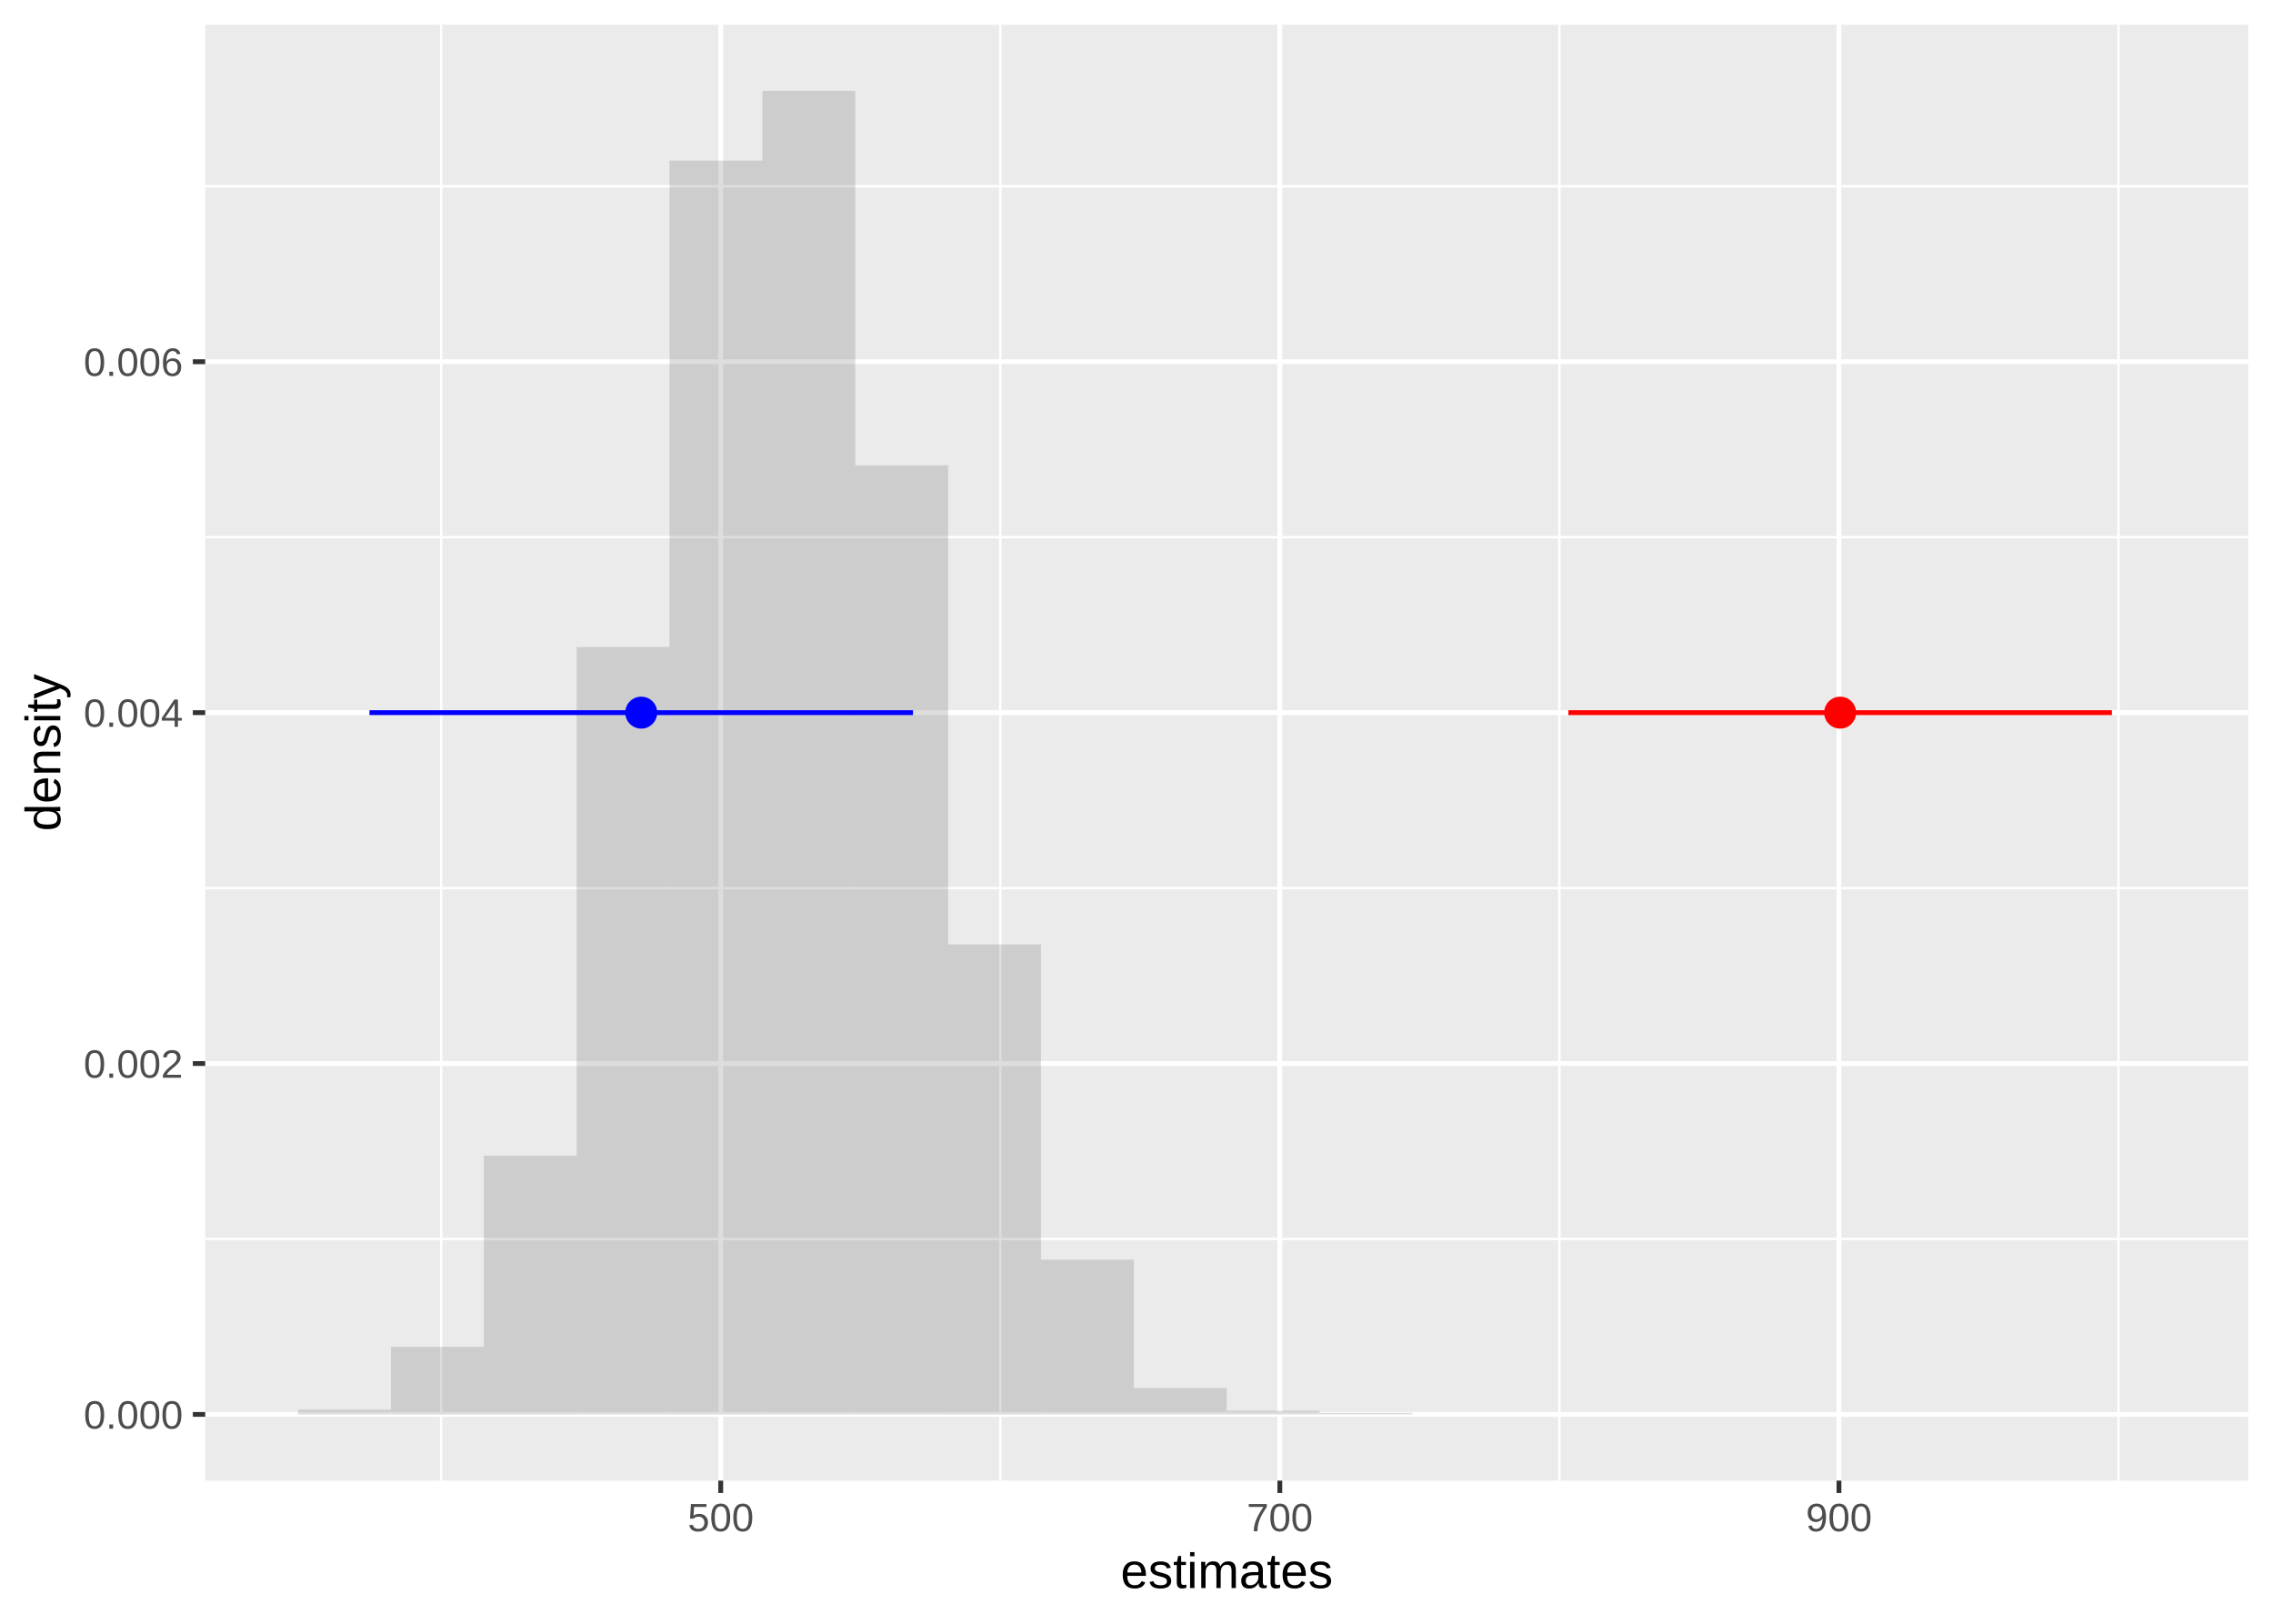
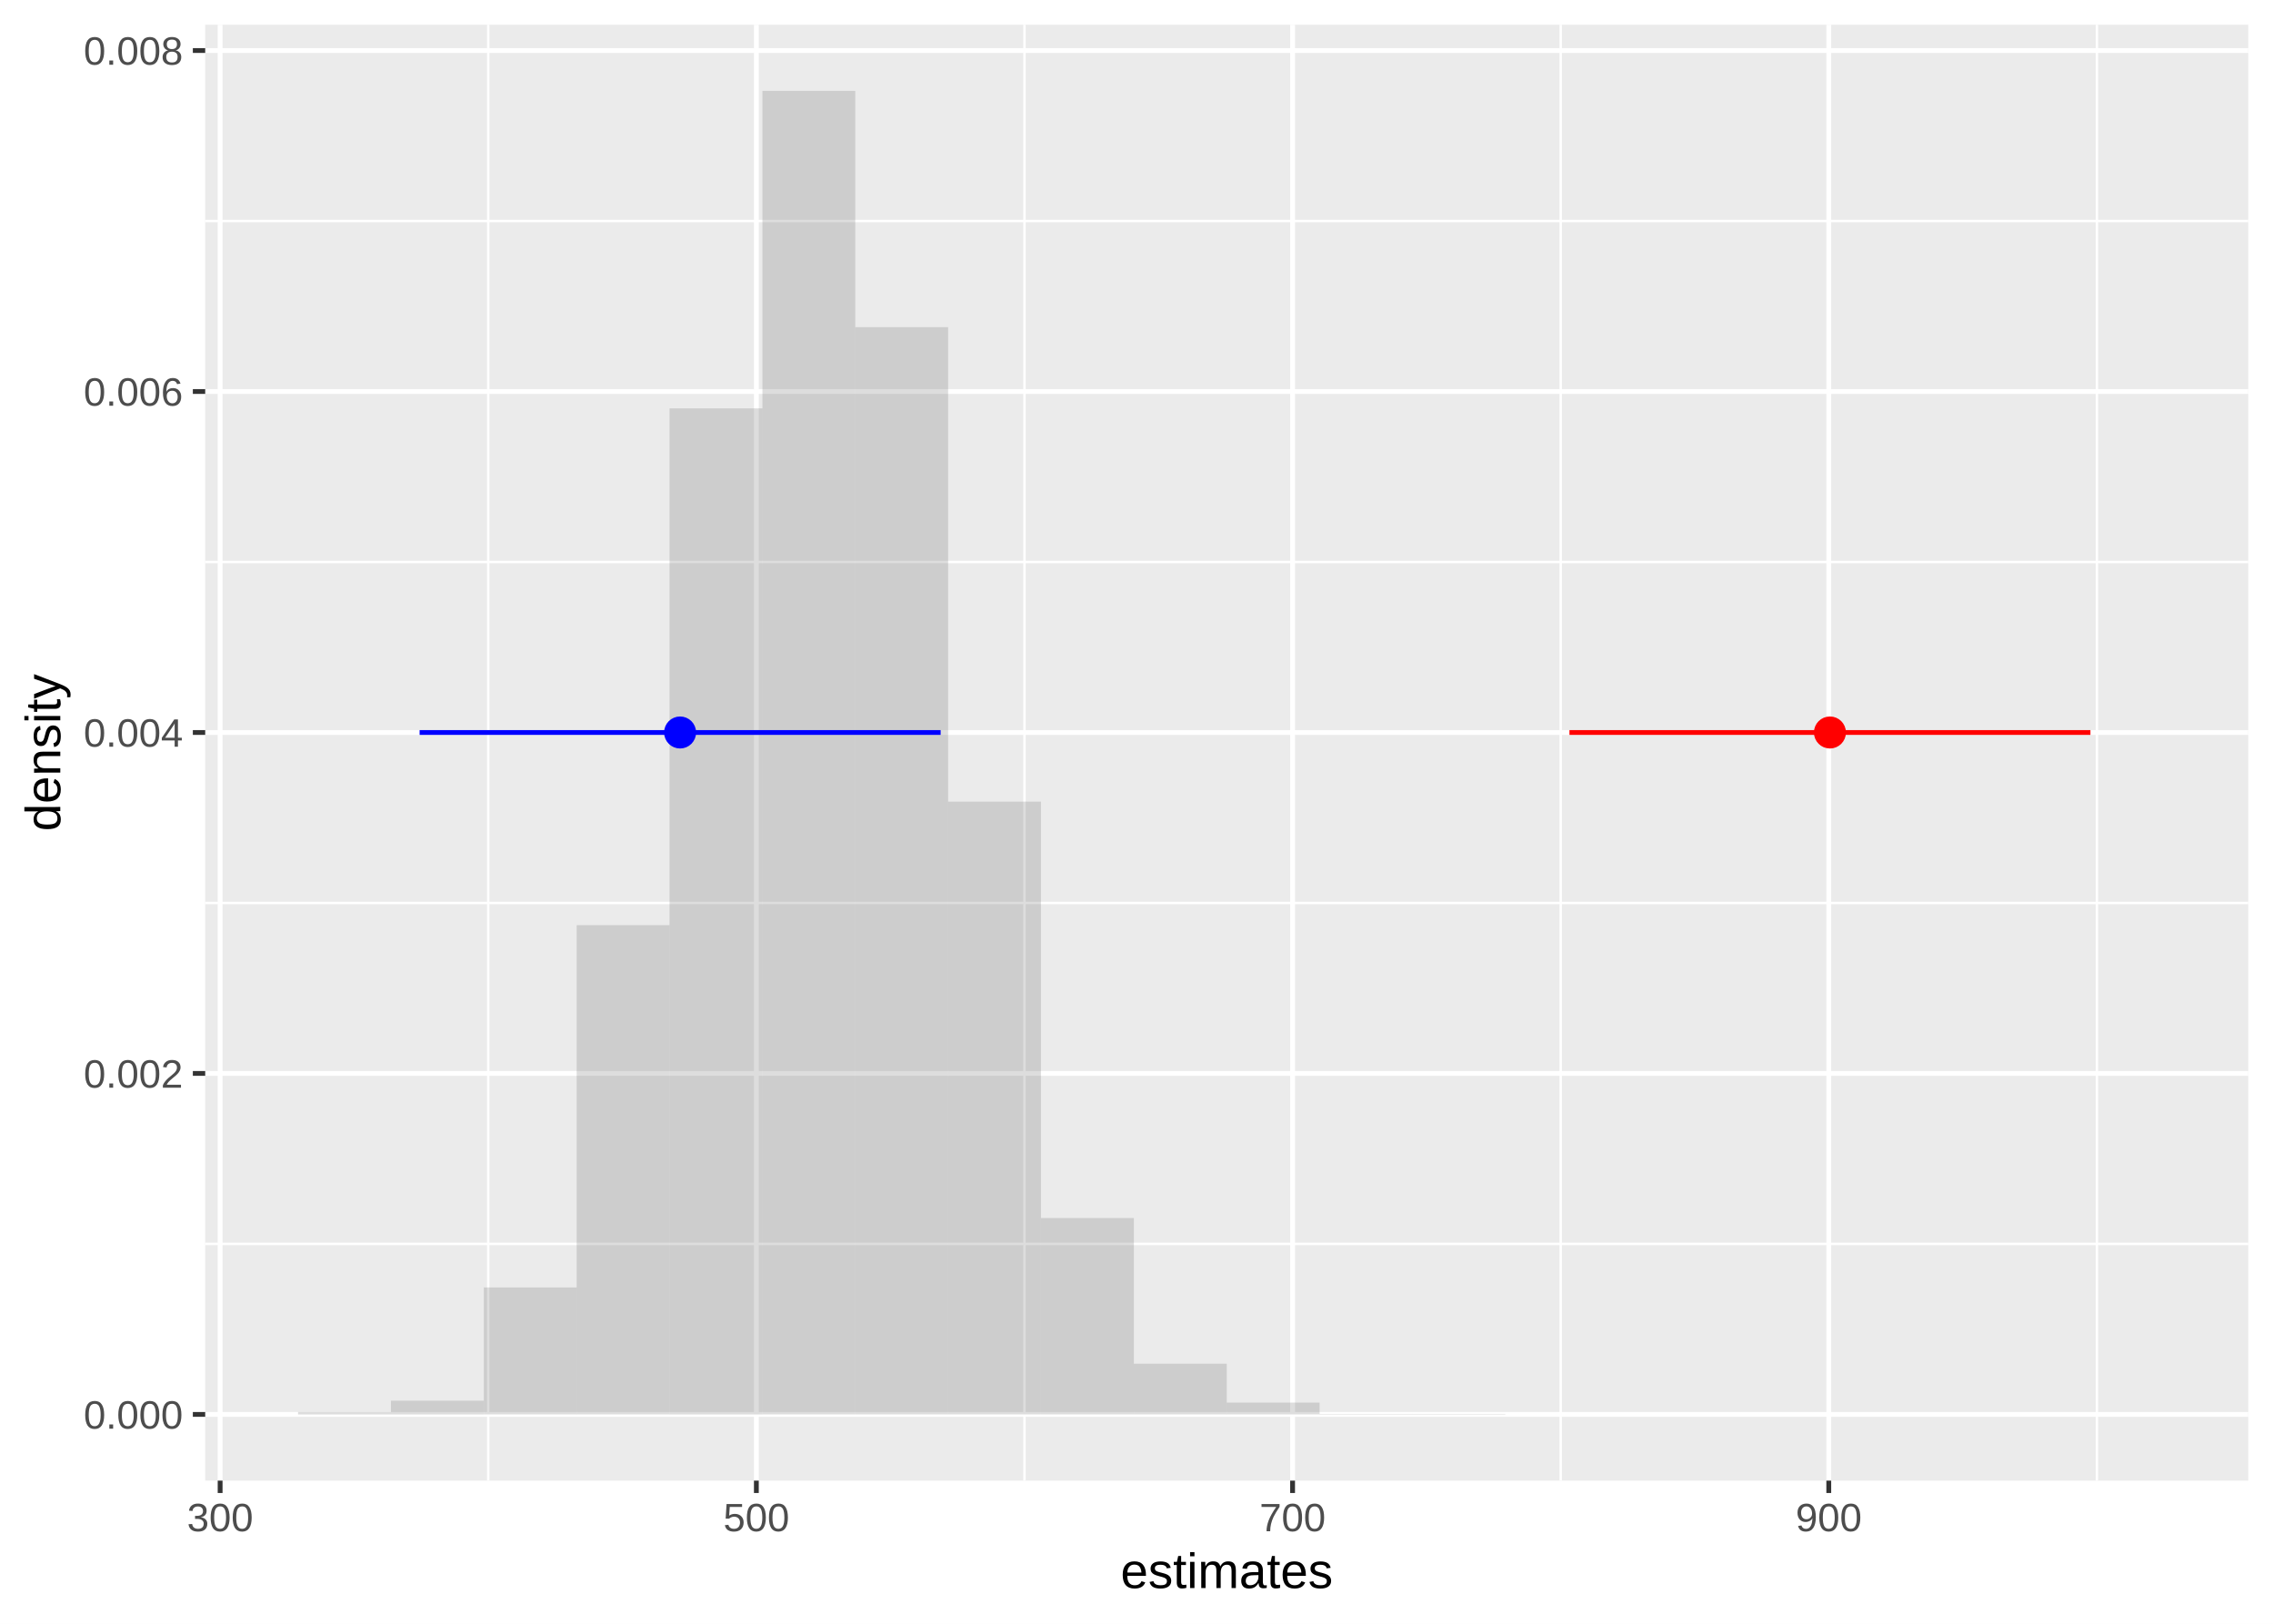
<svg xmlns="http://www.w3.org/2000/svg" class="svglite" width="504.00pt" height="360.00pt" viewBox="0 0 504.00 360.00">
  <defs>
    <style type="text/css">
    .svglite line, .svglite polyline, .svglite polygon, .svglite path, .svglite rect, .svglite circle {
      fill: none;
      stroke: #000000;
      stroke-linecap: round;
      stroke-linejoin: round;
      stroke-miterlimit: 10.00;
    }
    .svglite text {
      white-space: pre;
    }
  </style>
  </defs>
  <rect width="100%" height="100%" style="stroke: none; fill: none;" />
  <defs>
    <clipPath id="cpMC4wMHw1MDQuMDB8MC4wMHwzNjAuMDA=">
      <rect x="0.00" y="0.00" width="504.00" height="360.00" />
    </clipPath>
  </defs>
  <g clip-path="url(#cpMC4wMHw1MDQuMDB8MC4wMHwzNjAuMDA=)">
    <rect x="0.00" y="0.00" width="504.00" height="360.00" style="stroke-width: 1.07; stroke: #FFFFFF; fill: #FFFFFF;" />
  </g>
  <defs>
    <clipPath id="cpNDUuNTB8NDk4LjUyfDUuNDh8MzI4LjI3">
      <rect x="45.50" y="5.48" width="453.02" height="322.79" />
    </clipPath>
  </defs>
  <g clip-path="url(#cpNDUuNTB8NDk4LjUyfDUuNDh8MzI4LjI3)">
    <rect x="45.50" y="5.48" width="453.02" height="322.79" style="stroke-width: 1.07; stroke: none; fill: #EBEBEB;" />
-     <polyline points="45.50,274.69 498.52,274.69 " style="stroke-width: 0.53; stroke: #FFFFFF; stroke-linecap: butt;" />
-     <polyline points="45.50,196.90 498.52,196.90 " style="stroke-width: 0.53; stroke: #FFFFFF; stroke-linecap: butt;" />
-     <polyline points="45.50,119.10 498.52,119.10 " style="stroke-width: 0.53; stroke: #FFFFFF; stroke-linecap: butt;" />
-     <polyline points="45.50,41.30 498.52,41.30 " style="stroke-width: 0.53; stroke: #FFFFFF; stroke-linecap: butt;" />
-     <polyline points="97.82,328.27 97.82,5.48 " style="stroke-width: 0.53; stroke: #FFFFFF; stroke-linecap: butt;" />
-     <polyline points="221.80,328.27 221.80,5.48 " style="stroke-width: 0.53; stroke: #FFFFFF; stroke-linecap: butt;" />
-     <polyline points="345.77,328.27 345.77,5.48 " style="stroke-width: 0.53; stroke: #FFFFFF; stroke-linecap: butt;" />
-     <polyline points="469.74,328.27 469.74,5.48 " style="stroke-width: 0.53; stroke: #FFFFFF; stroke-linecap: butt;" />
+     <polyline points="45.50,275.79 498.52,275.79 " style="stroke-width: 0.53; stroke: #FFFFFF; stroke-linecap: butt;" />
+     <polyline points="45.50,200.20 498.52,200.20 " style="stroke-width: 0.53; stroke: #FFFFFF; stroke-linecap: butt;" />
+     <polyline points="45.50,124.60 498.52,124.60 " style="stroke-width: 0.53; stroke: #FFFFFF; stroke-linecap: butt;" />
+     <polyline points="45.50,49.00 498.52,49.00 " style="stroke-width: 0.53; stroke: #FFFFFF; stroke-linecap: butt;" />
+     <polyline points="108.26,328.27 108.26,5.48 " style="stroke-width: 0.53; stroke: #FFFFFF; stroke-linecap: butt;" />
+     <polyline points="227.16,328.27 227.16,5.48 " style="stroke-width: 0.53; stroke: #FFFFFF; stroke-linecap: butt;" />
+     <polyline points="346.06,328.27 346.06,5.48 " style="stroke-width: 0.53; stroke: #FFFFFF; stroke-linecap: butt;" />
+     <polyline points="464.95,328.27 464.95,5.48 " style="stroke-width: 0.53; stroke: #FFFFFF; stroke-linecap: butt;" />
    <polyline points="45.50,313.59 498.52,313.59 " style="stroke-width: 1.07; stroke: #FFFFFF; stroke-linecap: butt;" />
-     <polyline points="45.50,235.80 498.52,235.80 " style="stroke-width: 1.07; stroke: #FFFFFF; stroke-linecap: butt;" />
-     <polyline points="45.50,158.00 498.52,158.00 " style="stroke-width: 1.07; stroke: #FFFFFF; stroke-linecap: butt;" />
-     <polyline points="45.50,80.20 498.52,80.20 " style="stroke-width: 1.07; stroke: #FFFFFF; stroke-linecap: butt;" />
-     <polyline points="159.81,328.27 159.81,5.48 " style="stroke-width: 1.07; stroke: #FFFFFF; stroke-linecap: butt;" />
-     <polyline points="283.78,328.27 283.78,5.48 " style="stroke-width: 1.07; stroke: #FFFFFF; stroke-linecap: butt;" />
-     <polyline points="407.76,328.27 407.76,5.48 " style="stroke-width: 1.07; stroke: #FFFFFF; stroke-linecap: butt;" />
-     <rect x="66.09" y="312.54" width="20.59" height="1.05" style="stroke-width: 1.07; stroke: none; stroke-linecap: butt; stroke-linejoin: miter; fill: #595959; fill-opacity: 0.20;" />
-     <rect x="86.68" y="298.61" width="20.59" height="14.99" style="stroke-width: 1.07; stroke: none; stroke-linecap: butt; stroke-linejoin: miter; fill: #595959; fill-opacity: 0.20;" />
-     <rect x="107.28" y="256.22" width="20.59" height="57.38" style="stroke-width: 1.07; stroke: none; stroke-linecap: butt; stroke-linejoin: miter; fill: #595959; fill-opacity: 0.20;" />
-     <rect x="127.87" y="143.45" width="20.59" height="170.14" style="stroke-width: 1.07; stroke: none; stroke-linecap: butt; stroke-linejoin: miter; fill: #595959; fill-opacity: 0.20;" />
-     <rect x="148.46" y="35.61" width="20.59" height="277.99" style="stroke-width: 1.07; stroke: none; stroke-linecap: butt; stroke-linejoin: miter; fill: #595959; fill-opacity: 0.20;" />
+     <polyline points="45.50,237.99 498.52,237.99 " style="stroke-width: 1.07; stroke: #FFFFFF; stroke-linecap: butt;" />
+     <polyline points="45.50,162.40 498.52,162.40 " style="stroke-width: 1.07; stroke: #FFFFFF; stroke-linecap: butt;" />
+     <polyline points="45.50,86.80 498.52,86.80 " style="stroke-width: 1.07; stroke: #FFFFFF; stroke-linecap: butt;" />
+     <polyline points="45.50,11.20 498.52,11.20 " style="stroke-width: 1.07; stroke: #FFFFFF; stroke-linecap: butt;" />
+     <polyline points="48.81,328.27 48.81,5.48 " style="stroke-width: 1.07; stroke: #FFFFFF; stroke-linecap: butt;" />
+     <polyline points="167.71,328.27 167.71,5.48 " style="stroke-width: 1.07; stroke: #FFFFFF; stroke-linecap: butt;" />
+     <polyline points="286.61,328.27 286.61,5.48 " style="stroke-width: 1.07; stroke: #FFFFFF; stroke-linecap: butt;" />
+     <polyline points="405.50,328.27 405.50,5.48 " style="stroke-width: 1.07; stroke: #FFFFFF; stroke-linecap: butt;" />
+     <rect x="66.09" y="313.05" width="20.59" height="0.55" style="stroke-width: 1.07; stroke: none; stroke-linecap: butt; stroke-linejoin: miter; fill: #595959; fill-opacity: 0.20;" />
+     <rect x="86.68" y="310.54" width="20.59" height="3.06" style="stroke-width: 1.07; stroke: none; stroke-linecap: butt; stroke-linejoin: miter; fill: #595959; fill-opacity: 0.20;" />
+     <rect x="107.28" y="285.44" width="20.59" height="28.15" style="stroke-width: 1.07; stroke: none; stroke-linecap: butt; stroke-linejoin: miter; fill: #595959; fill-opacity: 0.20;" />
+     <rect x="127.87" y="205.12" width="20.59" height="108.47" style="stroke-width: 1.07; stroke: none; stroke-linecap: butt; stroke-linejoin: miter; fill: #595959; fill-opacity: 0.20;" />
+     <rect x="148.46" y="90.54" width="20.59" height="223.06" style="stroke-width: 1.07; stroke: none; stroke-linecap: butt; stroke-linejoin: miter; fill: #595959; fill-opacity: 0.20;" />
    <rect x="169.05" y="20.15" width="20.59" height="293.44" style="stroke-width: 1.07; stroke: none; stroke-linecap: butt; stroke-linejoin: miter; fill: #595959; fill-opacity: 0.20;" />
-     <rect x="189.64" y="103.17" width="20.59" height="210.42" style="stroke-width: 1.07; stroke: none; stroke-linecap: butt; stroke-linejoin: miter; fill: #595959; fill-opacity: 0.20;" />
-     <rect x="210.23" y="209.38" width="20.59" height="104.22" style="stroke-width: 1.07; stroke: none; stroke-linecap: butt; stroke-linejoin: miter; fill: #595959; fill-opacity: 0.20;" />
-     <rect x="230.83" y="279.28" width="20.59" height="34.31" style="stroke-width: 1.07; stroke: none; stroke-linecap: butt; stroke-linejoin: miter; fill: #595959; fill-opacity: 0.20;" />
-     <rect x="251.42" y="307.74" width="20.59" height="5.85" style="stroke-width: 1.07; stroke: none; stroke-linecap: butt; stroke-linejoin: miter; fill: #595959; fill-opacity: 0.20;" />
-     <rect x="272.01" y="312.77" width="20.59" height="0.82" style="stroke-width: 1.07; stroke: none; stroke-linecap: butt; stroke-linejoin: miter; fill: #595959; fill-opacity: 0.20;" />
-     <rect x="292.60" y="313.24" width="20.59" height="0.35" style="stroke-width: 1.07; stroke: none; stroke-linecap: butt; stroke-linejoin: miter; fill: #595959; fill-opacity: 0.20;" />
-     <rect x="313.19" y="313.59" width="20.59" height="0.00" style="stroke-width: 1.07; stroke: none; stroke-linecap: butt; stroke-linejoin: miter; fill: #595959; fill-opacity: 0.20;" />
+     <rect x="189.64" y="72.53" width="20.59" height="241.06" style="stroke-width: 1.07; stroke: none; stroke-linecap: butt; stroke-linejoin: miter; fill: #595959; fill-opacity: 0.20;" />
+     <rect x="210.23" y="177.73" width="20.59" height="135.86" style="stroke-width: 1.07; stroke: none; stroke-linecap: butt; stroke-linejoin: miter; fill: #595959; fill-opacity: 0.20;" />
+     <rect x="230.83" y="270.05" width="20.59" height="43.54" style="stroke-width: 1.07; stroke: none; stroke-linecap: butt; stroke-linejoin: miter; fill: #595959; fill-opacity: 0.20;" />
+     <rect x="251.42" y="302.35" width="20.59" height="11.24" style="stroke-width: 1.07; stroke: none; stroke-linecap: butt; stroke-linejoin: miter; fill: #595959; fill-opacity: 0.20;" />
+     <rect x="272.01" y="310.97" width="20.59" height="2.62" style="stroke-width: 1.07; stroke: none; stroke-linecap: butt; stroke-linejoin: miter; fill: #595959; fill-opacity: 0.20;" />
+     <rect x="292.60" y="313.48" width="20.59" height="0.11" style="stroke-width: 1.07; stroke: none; stroke-linecap: butt; stroke-linejoin: miter; fill: #595959; fill-opacity: 0.20;" />
+     <rect x="313.19" y="313.48" width="20.59" height="0.11" style="stroke-width: 1.07; stroke: none; stroke-linecap: butt; stroke-linejoin: miter; fill: #595959; fill-opacity: 0.20;" />
    <rect x="333.79" y="313.59" width="20.59" height="0.00" style="stroke-width: 1.07; stroke: none; stroke-linecap: butt; stroke-linejoin: miter; fill: #595959; fill-opacity: 0.20;" />
    <rect x="354.38" y="313.59" width="20.59" height="0.00" style="stroke-width: 1.07; stroke: none; stroke-linecap: butt; stroke-linejoin: miter; fill: #595959; fill-opacity: 0.20;" />
    <rect x="374.97" y="313.59" width="20.59" height="0.00" style="stroke-width: 1.07; stroke: none; stroke-linecap: butt; stroke-linejoin: miter; fill: #595959; fill-opacity: 0.20;" />
    <rect x="395.56" y="313.59" width="20.59" height="0.00" style="stroke-width: 1.07; stroke: none; stroke-linecap: butt; stroke-linejoin: miter; fill: #595959; fill-opacity: 0.20;" />
    <rect x="416.15" y="313.59" width="20.59" height="0.00" style="stroke-width: 1.07; stroke: none; stroke-linecap: butt; stroke-linejoin: miter; fill: #595959; fill-opacity: 0.20;" />
    <rect x="436.75" y="313.59" width="20.59" height="0.00" style="stroke-width: 1.07; stroke: none; stroke-linecap: butt; stroke-linejoin: miter; fill: #595959; fill-opacity: 0.20;" />
    <rect x="457.34" y="313.59" width="20.59" height="0.00" style="stroke-width: 1.07; stroke: none; stroke-linecap: butt; stroke-linejoin: miter; fill: #595959; fill-opacity: 0.20;" />
-     <line x1="81.92" y1="158.00" x2="202.44" y2="158.00" style="stroke-width: 1.07; stroke: #0000FF; stroke-linecap: butt;" />
-     <circle cx="142.18" cy="158.00" r="2.84" style="stroke-width: 1.42; stroke: #0000FF; fill: #0000FF;" />
-     <line x1="347.76" y1="158.00" x2="468.28" y2="158.00" style="stroke-width: 1.07; stroke: #FF0000; stroke-linecap: butt;" />
-     <circle cx="408.02" cy="158.00" r="2.84" style="stroke-width: 1.42; stroke: #FF0000; fill: #FF0000;" />
+     <line x1="93.04" y1="162.40" x2="208.57" y2="162.40" style="stroke-width: 1.07; stroke: #0000FF; stroke-linecap: butt;" />
+     <circle cx="150.80" cy="162.40" r="2.84" style="stroke-width: 1.42; stroke: #0000FF; fill: #0000FF;" />
+     <line x1="348.00" y1="162.40" x2="463.52" y2="162.40" style="stroke-width: 1.07; stroke: #FF0000; stroke-linecap: butt;" />
+     <circle cx="405.76" cy="162.40" r="2.84" style="stroke-width: 1.42; stroke: #FF0000; fill: #FF0000;" />
  </g>
  <g clip-path="url(#cpMC4wMHw1MDQuMDB8MC4wMHwzNjAuMDA=)">
    <text x="40.57" y="316.75" text-anchor="end" style="font-size: 8.80px;fill: #4D4D4D; font-family: &quot;Arial&quot;;" textLength="22.02px" lengthAdjust="spacingAndGlyphs">0.000</text>
-     <text x="40.57" y="238.95" text-anchor="end" style="font-size: 8.80px;fill: #4D4D4D; font-family: &quot;Arial&quot;;" textLength="22.02px" lengthAdjust="spacingAndGlyphs">0.002</text>
-     <text x="40.57" y="161.15" text-anchor="end" style="font-size: 8.80px;fill: #4D4D4D; font-family: &quot;Arial&quot;;" textLength="22.02px" lengthAdjust="spacingAndGlyphs">0.004</text>
-     <text x="40.57" y="83.35" text-anchor="end" style="font-size: 8.80px;fill: #4D4D4D; font-family: &quot;Arial&quot;;" textLength="22.02px" lengthAdjust="spacingAndGlyphs">0.006</text>
+     <text x="40.57" y="241.15" text-anchor="end" style="font-size: 8.80px;fill: #4D4D4D; font-family: &quot;Arial&quot;;" textLength="22.02px" lengthAdjust="spacingAndGlyphs">0.002</text>
+     <text x="40.57" y="165.55" text-anchor="end" style="font-size: 8.80px;fill: #4D4D4D; font-family: &quot;Arial&quot;;" textLength="22.02px" lengthAdjust="spacingAndGlyphs">0.004</text>
+     <text x="40.57" y="89.95" text-anchor="end" style="font-size: 8.80px;fill: #4D4D4D; font-family: &quot;Arial&quot;;" textLength="22.02px" lengthAdjust="spacingAndGlyphs">0.006</text>
+     <text x="40.57" y="14.35" text-anchor="end" style="font-size: 8.80px;fill: #4D4D4D; font-family: &quot;Arial&quot;;" textLength="22.02px" lengthAdjust="spacingAndGlyphs">0.008</text>
    <polyline points="42.76,313.59 45.50,313.59 " style="stroke-width: 1.07; stroke: #333333; stroke-linecap: butt;" />
-     <polyline points="42.76,235.80 45.50,235.80 " style="stroke-width: 1.07; stroke: #333333; stroke-linecap: butt;" />
-     <polyline points="42.76,158.00 45.50,158.00 " style="stroke-width: 1.07; stroke: #333333; stroke-linecap: butt;" />
-     <polyline points="42.76,80.20 45.50,80.20 " style="stroke-width: 1.07; stroke: #333333; stroke-linecap: butt;" />
-     <polyline points="159.81,331.01 159.81,328.27 " style="stroke-width: 1.07; stroke: #333333; stroke-linecap: butt;" />
-     <polyline points="283.78,331.01 283.78,328.27 " style="stroke-width: 1.07; stroke: #333333; stroke-linecap: butt;" />
-     <polyline points="407.76,331.01 407.76,328.27 " style="stroke-width: 1.07; stroke: #333333; stroke-linecap: butt;" />
-     <text x="159.81" y="339.50" text-anchor="middle" style="font-size: 8.80px;fill: #4D4D4D; font-family: &quot;Arial&quot;;" textLength="14.69px" lengthAdjust="spacingAndGlyphs">500</text>
-     <text x="283.78" y="339.50" text-anchor="middle" style="font-size: 8.80px;fill: #4D4D4D; font-family: &quot;Arial&quot;;" textLength="14.69px" lengthAdjust="spacingAndGlyphs">700</text>
-     <text x="407.76" y="339.50" text-anchor="middle" style="font-size: 8.80px;fill: #4D4D4D; font-family: &quot;Arial&quot;;" textLength="14.69px" lengthAdjust="spacingAndGlyphs">900</text>
+     <polyline points="42.76,237.99 45.50,237.99 " style="stroke-width: 1.07; stroke: #333333; stroke-linecap: butt;" />
+     <polyline points="42.76,162.40 45.50,162.40 " style="stroke-width: 1.07; stroke: #333333; stroke-linecap: butt;" />
+     <polyline points="42.76,86.80 45.50,86.80 " style="stroke-width: 1.07; stroke: #333333; stroke-linecap: butt;" />
+     <polyline points="42.76,11.20 45.50,11.20 " style="stroke-width: 1.07; stroke: #333333; stroke-linecap: butt;" />
+     <polyline points="48.81,331.01 48.81,328.27 " style="stroke-width: 1.07; stroke: #333333; stroke-linecap: butt;" />
+     <polyline points="167.71,331.01 167.71,328.27 " style="stroke-width: 1.07; stroke: #333333; stroke-linecap: butt;" />
+     <polyline points="286.61,331.01 286.61,328.27 " style="stroke-width: 1.07; stroke: #333333; stroke-linecap: butt;" />
+     <polyline points="405.50,331.01 405.50,328.27 " style="stroke-width: 1.07; stroke: #333333; stroke-linecap: butt;" />
+     <text x="48.81" y="339.50" text-anchor="middle" style="font-size: 8.80px;fill: #4D4D4D; font-family: &quot;Arial&quot;;" textLength="14.69px" lengthAdjust="spacingAndGlyphs">300</text>
+     <text x="167.71" y="339.50" text-anchor="middle" style="font-size: 8.80px;fill: #4D4D4D; font-family: &quot;Arial&quot;;" textLength="14.69px" lengthAdjust="spacingAndGlyphs">500</text>
+     <text x="286.61" y="339.50" text-anchor="middle" style="font-size: 8.80px;fill: #4D4D4D; font-family: &quot;Arial&quot;;" textLength="14.69px" lengthAdjust="spacingAndGlyphs">700</text>
+     <text x="405.50" y="339.50" text-anchor="middle" style="font-size: 8.80px;fill: #4D4D4D; font-family: &quot;Arial&quot;;" textLength="14.69px" lengthAdjust="spacingAndGlyphs">900</text>
    <text x="272.01" y="352.09" text-anchor="middle" style="font-size: 11.00px; font-family: &quot;Arial&quot;;" textLength="47.07px" lengthAdjust="spacingAndGlyphs">estimates</text>
    <text transform="translate(13.37,166.87) rotate(-90)" text-anchor="middle" style="font-size: 11.00px; font-family: &quot;Arial&quot;;" textLength="34.86px" lengthAdjust="spacingAndGlyphs">density</text>
  </g>
</svg>
